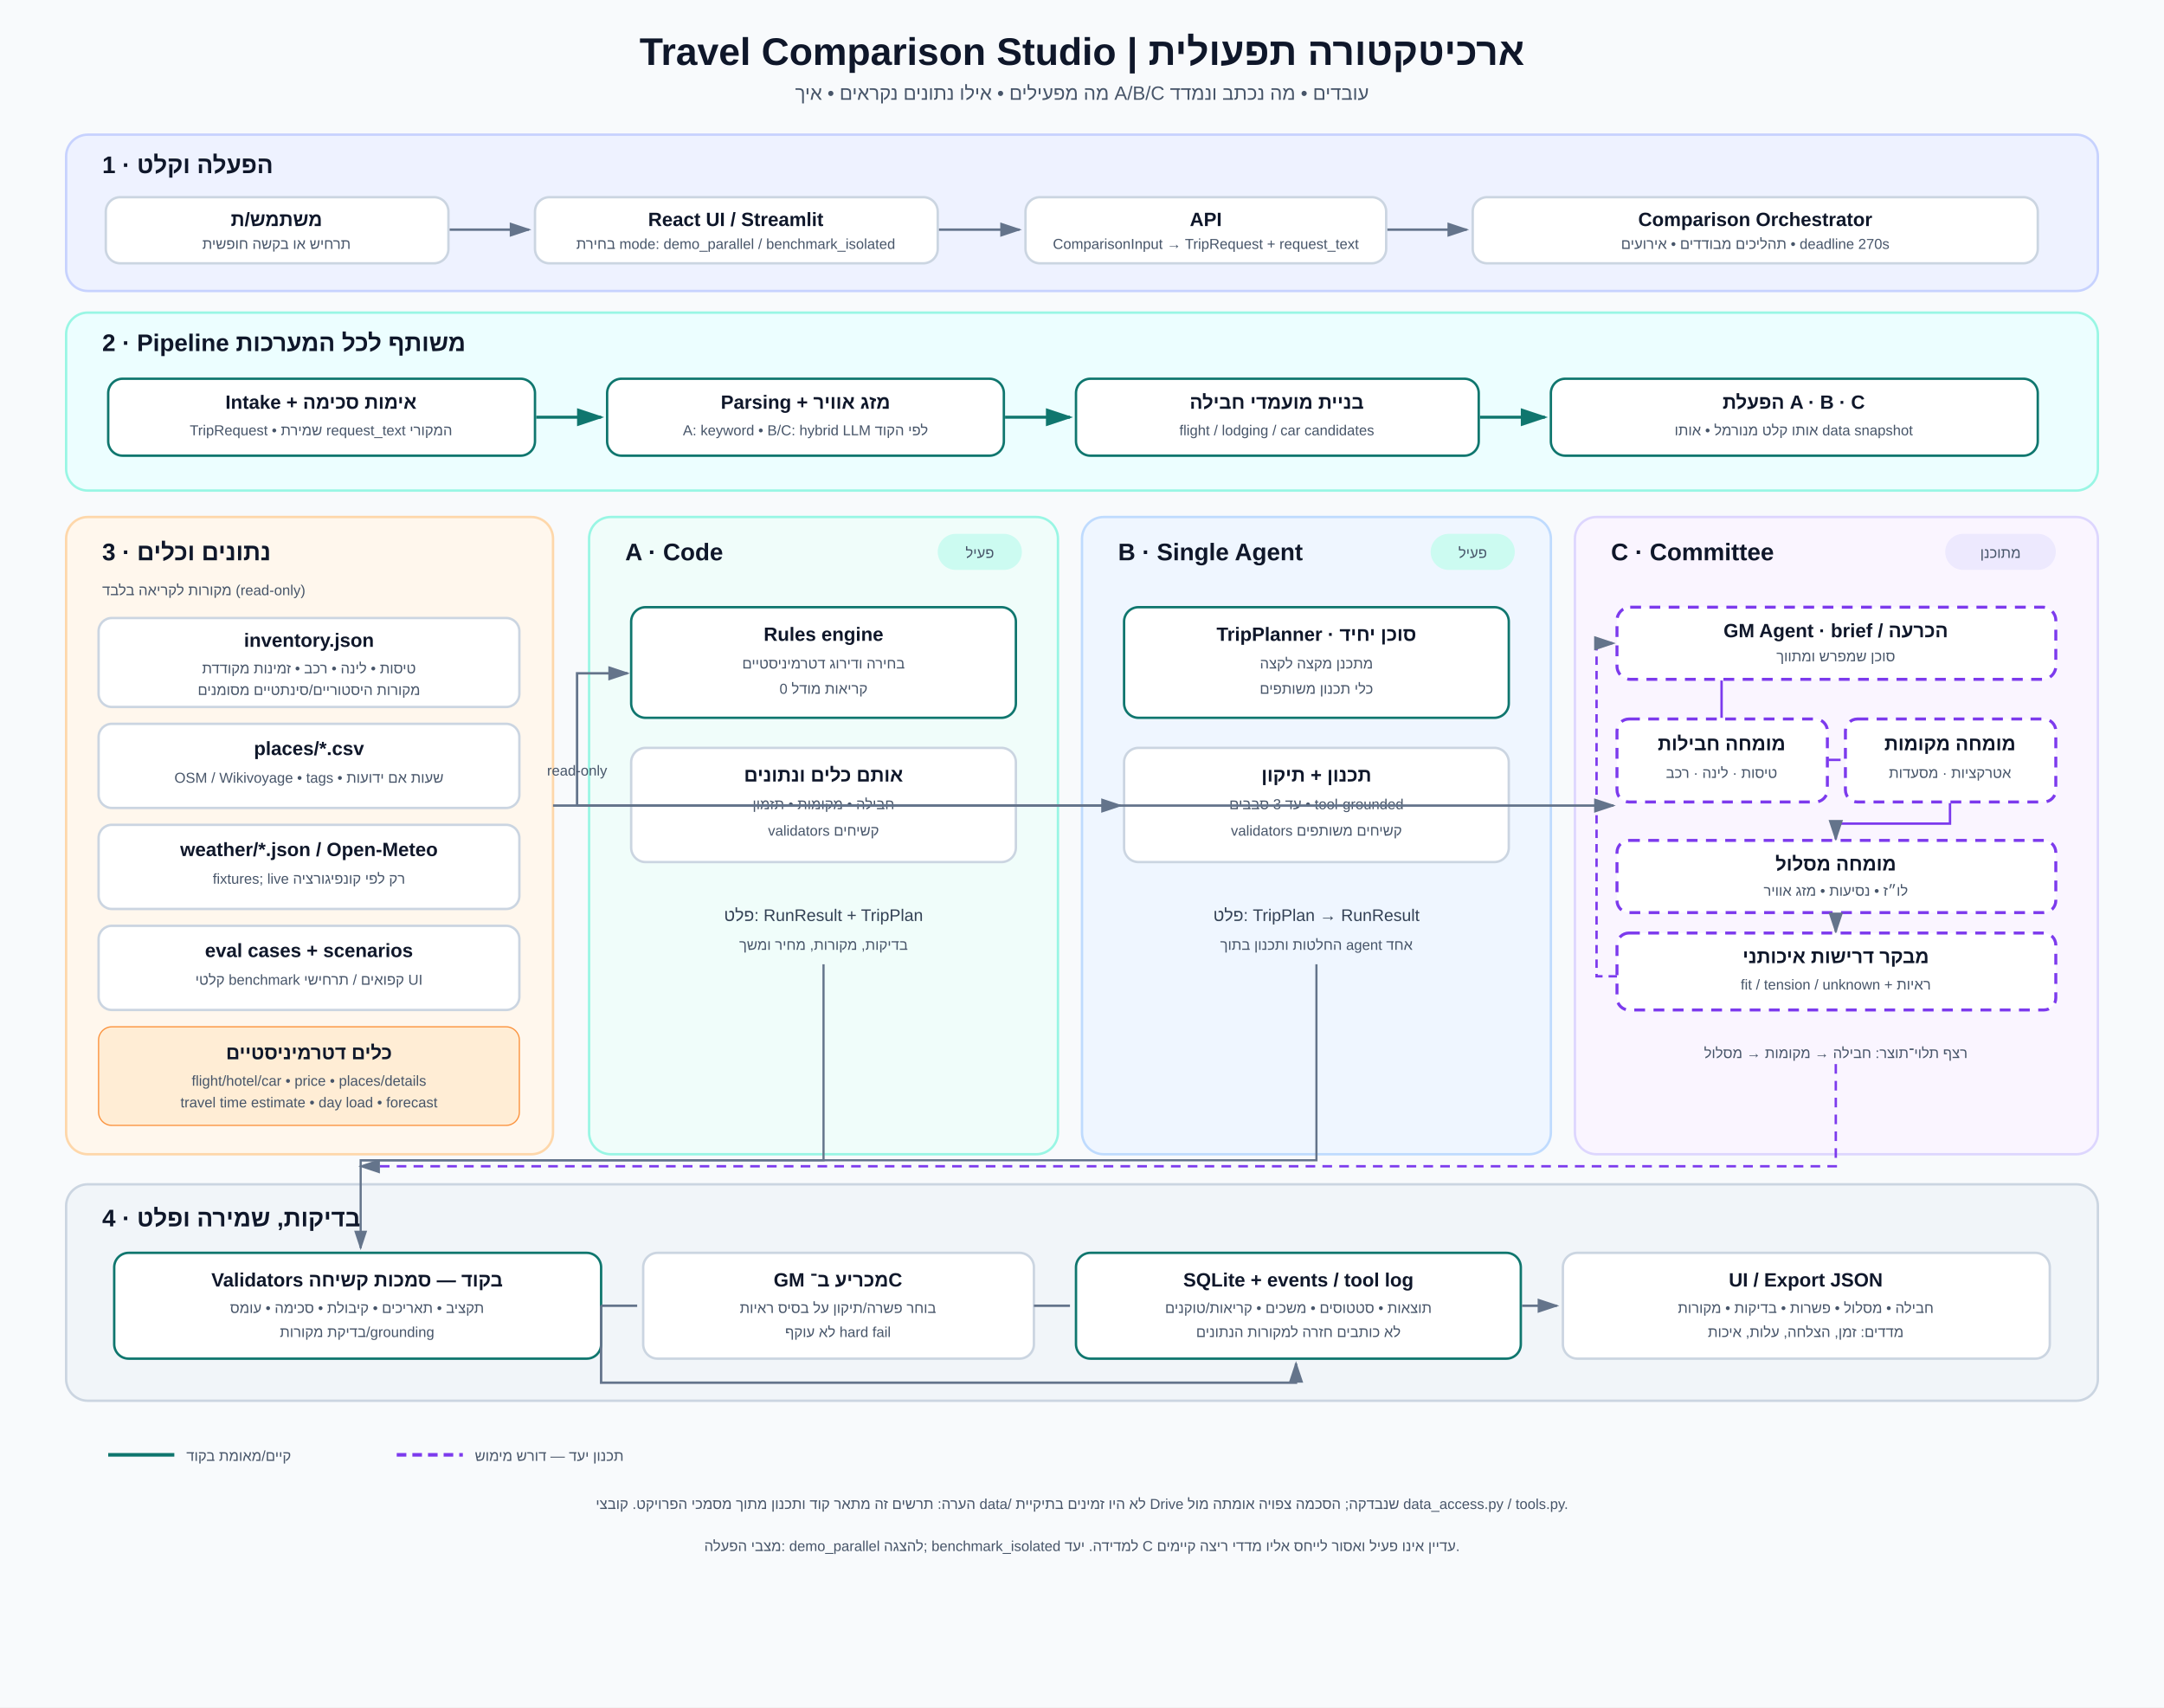
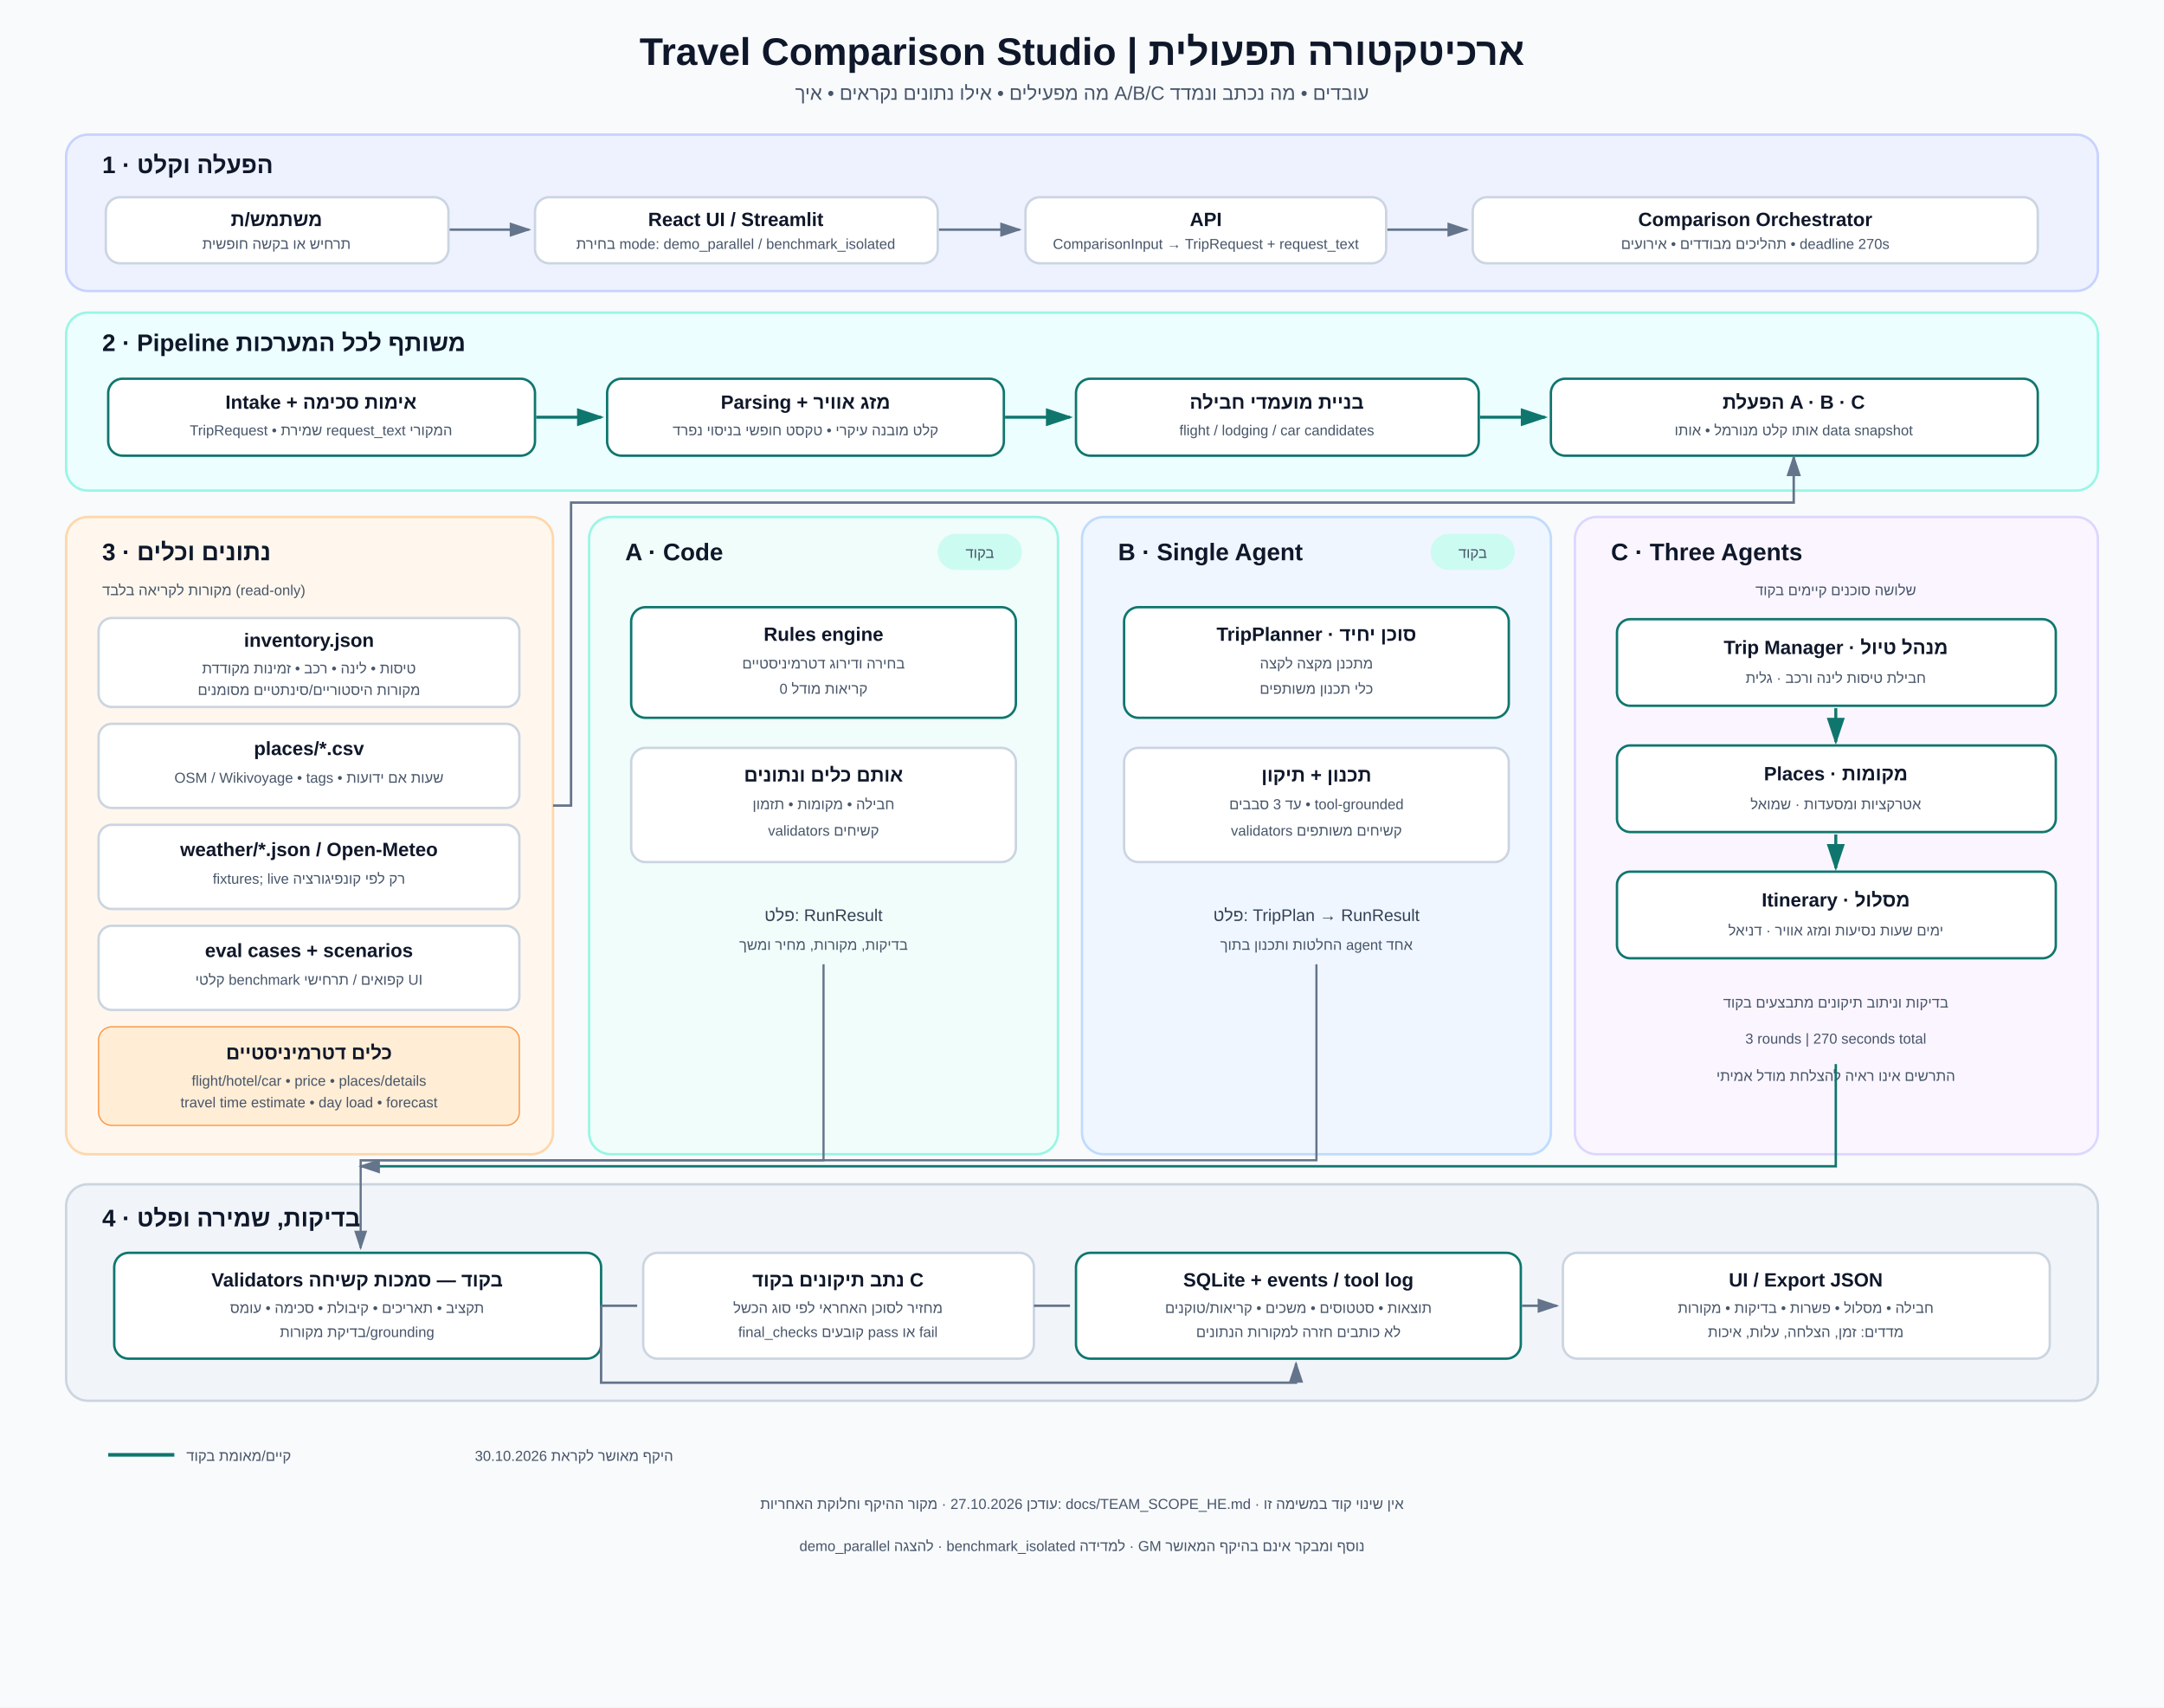
<svg xmlns="http://www.w3.org/2000/svg" width="1800" height="1420" viewBox="0 0 1800 1420">
  <defs>
    <marker id="arrow" markerWidth="10" markerHeight="10" refX="8" refY="3" orient="auto">
      <path d="M0,0 L0,6 L9,3 z" fill="#64748b" />
    </marker>
    <marker id="arrowTeal" markerWidth="10" markerHeight="10" refX="8" refY="3" orient="auto">
      <path d="M0,0 L0,6 L9,3 z" fill="#0f766e" />
    </marker>
    <style>
 text{font-family:Arial,'Noto Sans Hebrew',sans-serif;fill:#0f172a}
 .title{font-size:32px;font-weight:700}.sub{font-size:16px;fill:#475569}
 .section{font-size:20px;font-weight:700}.label{font-size:16px;font-weight:700}
 .body{font-size:14px;fill:#334155}.small{font-size:12px;fill:#475569}
 .card{fill:#fff;stroke:#cbd5e1;stroke-width:2}.implemented{stroke:#0f766e;stroke-width:2}
 .planned{stroke:#7c3aed;stroke-width:2.5;stroke-dasharray:9 7}
 .line{fill:none;stroke:#64748b;stroke-width:2;marker-end:url(#arrow)}
 .tealline{fill:none;stroke:#0f766e;stroke-width:2.5;marker-end:url(#arrowTeal)}
 </style>
  </defs>
  <rect width="1800" height="1420" fill="#f8fafc" />
  <text x="900" y="54" text-anchor="middle" class="title">Travel Comparison Studio | ארכיטקטורה תפעולית</text>
  <text x="900" y="83" text-anchor="middle" class="sub">מה מפעילים • אילו נתונים נקראים • איך A/B/C עובדים • מה נכתב ונמדד</text>
  <rect x="55" y="112" width="1690" height="130" rx="18" fill="#eef2ff" stroke="#c7d2fe" stroke-width="2" />
  <text x="85" y="144" class="section">1 · הפעלה וקלט</text>
  <rect x="88" y="164" width="285" height="55" rx="12" class="card" />
  <text x="230" y="188" text-anchor="middle" class="label">משתמש/ת</text>
  <text x="230" y="207" text-anchor="middle" class="small">תרחיש או בקשה חופשית</text>
  <path d="M374 191 H440" class="line" />
  <rect x="445" y="164" width="335" height="55" rx="12" class="card" />
  <text x="612" y="188" text-anchor="middle" class="label">React UI / Streamlit</text>
  <text x="612" y="207" text-anchor="middle" class="small">בחירת mode: demo_parallel / benchmark_isolated</text>
  <path d="M781 191 H848" class="line" />
  <rect x="853" y="164" width="300" height="55" rx="12" class="card" />
  <text x="1003" y="188" text-anchor="middle" class="label">API</text>
  <text x="1003" y="207" text-anchor="middle" class="small">ComparisonInput → TripRequest + request_text</text>
  <path d="M1154 191 H1220" class="line" />
  <rect x="1225" y="164" width="470" height="55" rx="12" class="card" />
  <text x="1460" y="188" text-anchor="middle" class="label">Comparison Orchestrator</text>
  <text x="1460" y="207" text-anchor="middle" class="small">תהליכים מבודדים • אירועים • deadline 270s</text>
  <rect x="55" y="260" width="1690" height="148" rx="18" fill="#ecfeff" stroke="#99f6e4" stroke-width="2" />
  <text x="85" y="292" class="section">2 · Pipeline משותף לכל המערכות</text>
  <rect x="90" y="315" width="355" height="64" rx="12" class="card implemented" />
  <text x="267" y="340" text-anchor="middle" class="label">Intake + אימות סכימה</text>
  <text x="267" y="362" text-anchor="middle" class="small">TripRequest • שמירת request_text המקורי</text>
  <path d="M446 347 H500" class="tealline" />
  <rect x="505" y="315" width="330" height="64" rx="12" class="card implemented" />
  <text x="670" y="340" text-anchor="middle" class="label">Parsing + מזג אוויר</text>
-   <text x="670" y="362" text-anchor="middle" class="small">A: keyword • B/C: hybrid LLM לפי הקוד</text>
+   <text x="670" y="362" text-anchor="middle" class="small">קלט מובנה עיקרי • טקסט חופשי בניסוי נפרד</text>
  <path d="M836 347 H890" class="tealline" />
  <rect x="895" y="315" width="335" height="64" rx="12" class="card implemented" />
  <text x="1062" y="340" text-anchor="middle" class="label">בניית מועמדי חבילה</text>
  <text x="1062" y="362" text-anchor="middle" class="small">flight / lodging / car candidates</text>
  <path d="M1231 347 H1285" class="tealline" />
  <rect x="1290" y="315" width="405" height="64" rx="12" class="card implemented" />
  <text x="1492" y="340" text-anchor="middle" class="label">הפעלת A · B · C</text>
  <text x="1492" y="362" text-anchor="middle" class="small">אותו קלט מנורמל • אותו data snapshot</text>
  <rect x="55" y="430" width="405" height="530" rx="18" fill="#fff7ed" stroke="#fed7aa" stroke-width="2" />
  <text x="85" y="466" class="section">3 · נתונים וכלים</text>
  <text x="85" y="495" class="small">מקורות לקריאה בלבד (read-only)</text>
  <rect x="82" y="514" width="350" height="74" rx="11" class="card" />
  <text x="257" y="538" text-anchor="middle" class="label">inventory.json</text>
  <text x="257" y="560" text-anchor="middle" class="small">טיסות • לינה • רכב • זמינות מקודדת</text>
  <text x="257" y="578" text-anchor="middle" class="small">מקורות היסטוריים/סינתטיים מסומנים</text>
  <rect x="82" y="602" width="350" height="70" rx="11" class="card" />
  <text x="257" y="628" text-anchor="middle" class="label">places/*.csv</text>
  <text x="257" y="651" text-anchor="middle" class="small">OSM / Wikivoyage • tags • שעות אם ידועות</text>
  <rect x="82" y="686" width="350" height="70" rx="11" class="card" />
  <text x="257" y="712" text-anchor="middle" class="label">weather/*.json / Open-Meteo</text>
  <text x="257" y="735" text-anchor="middle" class="small">fixtures; live רק לפי קונפיגורציה</text>
  <rect x="82" y="770" width="350" height="70" rx="11" class="card" />
  <text x="257" y="796" text-anchor="middle" class="label">eval cases + scenarios</text>
  <text x="257" y="819" text-anchor="middle" class="small">קלטי benchmark קפואים / תרחישי UI</text>
  <rect x="82" y="854" width="350" height="82" rx="11" fill="#ffedd5" stroke="#fb923c" />
  <text x="257" y="881" text-anchor="middle" class="label">כלים דטרמיניסטיים</text>
  <text x="257" y="903" text-anchor="middle" class="small">flight/hotel/car • price • places/details</text>
  <text x="257" y="921" text-anchor="middle" class="small">travel time estimate • day load • forecast</text>
  <rect x="490" y="430" width="390" height="530" rx="18" fill="#f0fdfa" stroke="#99f6e4" stroke-width="2" />
  <text x="520" y="466" class="section">A · Code</text>
  <rect x="780" y="444" width="70" height="30" rx="15" fill="#ccfbf1" />
-   <text x="815" y="464" text-anchor="middle" class="small">פעיל</text>
+   <text x="815" y="464" text-anchor="middle" class="small">בקוד</text>
  <rect x="525" y="505" width="320" height="92" rx="12" class="card implemented" />
  <text x="685" y="533" text-anchor="middle" class="label">Rules engine</text>
  <text x="685" y="556" text-anchor="middle" class="small">בחירה ודירוג דטרמיניסטיים</text>
  <text x="685" y="577" text-anchor="middle" class="small">0 קריאות מודל</text>
  <rect x="525" y="622" width="320" height="95" rx="12" class="card" />
  <text x="685" y="650" text-anchor="middle" class="label">אותם כלים ונתונים</text>
  <text x="685" y="673" text-anchor="middle" class="small">חבילה • מקומות • תזמון</text>
  <text x="685" y="695" text-anchor="middle" class="small">validators קשיחים</text>
-   <text x="685" y="766" text-anchor="middle" class="body">פלט: RunResult + TripPlan</text>
+   <text x="685" y="766" text-anchor="middle" class="body">פלט: RunResult</text>
  <text x="685" y="790" text-anchor="middle" class="small">בדיקות, מקורות, מחיר ומשך</text>
  <rect x="900" y="430" width="390" height="530" rx="18" fill="#eff6ff" stroke="#bfdbfe" stroke-width="2" />
  <text x="930" y="466" class="section">B · Single Agent</text>
  <rect x="1190" y="444" width="70" height="30" rx="15" fill="#ccfbf1" />
-   <text x="1225" y="464" text-anchor="middle" class="small">פעיל</text>
+   <text x="1225" y="464" text-anchor="middle" class="small">בקוד</text>
  <rect x="935" y="505" width="320" height="92" rx="12" class="card implemented" />
  <text x="1095" y="533" text-anchor="middle" class="label">TripPlanner · סוכן יחיד</text>
  <text x="1095" y="556" text-anchor="middle" class="small">מתכנן מקצה לקצה</text>
  <text x="1095" y="577" text-anchor="middle" class="small">כלי תכנון משותפים</text>
  <rect x="935" y="622" width="320" height="95" rx="12" class="card" />
  <text x="1095" y="650" text-anchor="middle" class="label">תכנון + תיקון</text>
  <text x="1095" y="673" text-anchor="middle" class="small">עד 3 סבבים • tool-grounded</text>
  <text x="1095" y="695" text-anchor="middle" class="small">validators קשיחים משותפים</text>
  <text x="1095" y="766" text-anchor="middle" class="body">פלט: TripPlan → RunResult</text>
  <text x="1095" y="790" text-anchor="middle" class="small">החלטות ותכנון בתוך agent אחד</text>
  <rect x="1310" y="430" width="435" height="530" rx="18" fill="#faf5ff" stroke="#ddd6fe" stroke-width="2" />
-   <text x="1340" y="466" class="section">C · Committee</text>
-   <rect x="1618" y="444" width="92" height="30" rx="15" fill="#ede9fe" />
-   <text x="1664" y="464" text-anchor="middle" class="small">מתוכנן</text>
-   <rect x="1345" y="505" width="365" height="60" rx="11" class="card planned" />
-   <text x="1527" y="530" text-anchor="middle" class="label">GM Agent · brief / הכרעה</text>
-   <text x="1527" y="550" text-anchor="middle" class="small">סוכן שמפרש ומתווך</text>
-   <path d="M1432 566 V597" fill="none" stroke="#7c3aed" stroke-width="2" />
-   <rect x="1345" y="598" width="175" height="69" rx="10" class="card planned" />
-   <text x="1432" y="624" text-anchor="middle" class="label">מומחה חבילות</text>
-   <text x="1432" y="647" text-anchor="middle" class="small">טיסות · לינה · רכב</text>
-   <rect x="1535" y="598" width="175" height="69" rx="10" class="card planned" />
-   <text x="1622" y="624" text-anchor="middle" class="label">מומחה מקומות</text>
-   <text x="1622" y="647" text-anchor="middle" class="small">אטרקציות · מסעדות</text>
-   <path d="M1521 632 H1531 M1622 668 V685 H1527 V698" fill="none" stroke="#7c3aed" stroke-width="2" marker-end="url(#arrow)" />
-   <rect x="1345" y="699" width="365" height="60" rx="10" class="card planned" />
-   <text x="1527" y="724" text-anchor="middle" class="label">מומחה מסלול</text>
-   <text x="1527" y="745" text-anchor="middle" class="small">לו״ז • נסיעות • מזג אוויר</text>
-   <path d="M1527 760 V775" class="line" />
-   <rect x="1345" y="776" width="365" height="64" rx="10" class="card planned" />
-   <text x="1527" y="801" text-anchor="middle" class="label">מבקר דרישות איכותני</text>
-   <text x="1527" y="823" text-anchor="middle" class="small">fit / tension / unknown + ראיות</text>
-   <path d="M1345 812 H1328 V535 H1342" fill="none" stroke="#7c3aed" stroke-width="2" stroke-dasharray="7 5" marker-end="url(#arrow)" />
-   <text x="1527" y="880" text-anchor="middle" class="small">רצף תלוי־תוצר: חבילה → מקומות → מסלול</text>
-   <path d="M460 670 H480 V560 H522" class="line" />
-   <path d="M480 670 V670 H932" class="line" />
-   <path d="M480 670 V670 H1342" class="line" />
-   <text x="480" y="645" text-anchor="middle" class="small">read-only</text>
+   <text x="1340" y="466" class="section">C · Three Agents</text>
+   <text x="1527" y="495" text-anchor="middle" class="small">שלושה סוכנים קיימים בקוד</text>
+   <rect x="1345" y="515" width="365" height="72" rx="11" class="card implemented" />
+   <text x="1527" y="544" text-anchor="middle" class="label">Trip Manager · מנהל טיול</text>
+   <text x="1527" y="568" text-anchor="middle" class="small">חבילת טיסות לינה ורכב · גלית</text>
+   <path d="M1527 589 V617" class="tealline" />
+   <rect x="1345" y="620" width="365" height="72" rx="11" class="card implemented" />
+   <text x="1527" y="649" text-anchor="middle" class="label">Places · מקומות</text>
+   <text x="1527" y="673" text-anchor="middle" class="small">אטרקציות ומסעדות · שמואל</text>
+   <path d="M1527 694 V722" class="tealline" />
+   <rect x="1345" y="725" width="365" height="72" rx="11" class="card implemented" />
+   <text x="1527" y="754" text-anchor="middle" class="label">Itinerary · מסלול</text>
+   <text x="1527" y="778" text-anchor="middle" class="small">ימים שעות נסיעות ומזג אוויר · דניאל</text>
+   <text x="1527" y="838" text-anchor="middle" class="small">בדיקות וניתוב תיקונים מתבצעים בקוד</text>
+   <text x="1527" y="868" text-anchor="middle" class="small">3 rounds | 270 seconds total</text>
+   <text x="1527" y="899" text-anchor="middle" class="small">התרשים אינו ראיה להצלחת מודל אמיתי</text>
+   <path d="M460 670 H475 V418 H1492 V380" class="line" />
  <rect x="55" y="985" width="1690" height="180" rx="18" fill="#f1f5f9" stroke="#cbd5e1" stroke-width="2" />
  <text x="85" y="1020" class="section">4 · בדיקות, שמירה ופלט</text>
  <rect x="95" y="1042" width="405" height="88" rx="12" class="card implemented" />
  <text x="297" y="1070" text-anchor="middle" class="label">Validators בקוד — סמכות קשיחה</text>
  <text x="297" y="1092" text-anchor="middle" class="small">תקציב • תאריכים • קיבולת • סכימה • עומס</text>
  <text x="297" y="1112" text-anchor="middle" class="small">בדיקת מקורות/grounding</text>
  <rect x="535" y="1042" width="325" height="88" rx="12" class="card" />
-   <text x="697" y="1070" text-anchor="middle" class="label">GM מכריע ב־C</text>
-   <text x="697" y="1092" text-anchor="middle" class="small">בוחר פשרה/תיקון על בסיס ראיות</text>
-   <text x="697" y="1112" text-anchor="middle" class="small">לא עוקף hard fail</text>
+   <text x="697" y="1070" text-anchor="middle" class="label">נתב תיקונים בקוד C</text>
+   <text x="697" y="1092" text-anchor="middle" class="small">מחזיר לסוכן האחראי לפי סוג הכשל</text>
+   <text x="697" y="1112" text-anchor="middle" class="small">final_checks קובעים pass או fail</text>
  <rect x="895" y="1042" width="370" height="88" rx="12" class="card implemented" />
  <text x="1080" y="1070" text-anchor="middle" class="label">SQLite + events / tool log</text>
  <text x="1080" y="1092" text-anchor="middle" class="small">תוצאות • סטטוסים • משכים • קריאות/טוקנים</text>
  <text x="1080" y="1112" text-anchor="middle" class="small">לא כותבים חזרה למקורות הנתונים</text>
  <rect x="1300" y="1042" width="405" height="88" rx="12" class="card" />
  <text x="1502" y="1070" text-anchor="middle" class="label">UI / Export JSON</text>
  <text x="1502" y="1092" text-anchor="middle" class="small">חבילה • מסלול • פשרות • בדיקות • מקורות</text>
  <text x="1502" y="1112" text-anchor="middle" class="small">מדדים: זמן, הצלחה, עלות, איכות</text>
  <path d="M500 1086 H530 M860 1086 H890 M1266 1086 H1295" class="line" />
  <path d="M685 802 V965 H300 V1038" fill="none" stroke="#64748b" stroke-width="1.8" marker-end="url(#arrow)" />
  <path d="M1095 802 V965 H300" fill="none" stroke="#64748b" stroke-width="1.8" />
-   <path d="M1527 885 V970 H300" fill="none" stroke="#7c3aed" stroke-width="2" stroke-dasharray="8 6" marker-end="url(#arrow)" />
+   <path d="M1527 885 V970 H300" fill="none" stroke="#0f766e" stroke-width="2" marker-end="url(#arrow)" />
  <path d="M500 1086 V1150 H1078 V1134" class="line" />
  <line x1="90" y1="1210" x2="145" y2="1210" stroke="#0f766e" stroke-width="3" />
  <text x="155" y="1215" class="small">קיים/מאומת בקוד</text>
-   <line x1="330" y1="1210" x2="385" y2="1210" stroke="#7c3aed" stroke-width="3" stroke-dasharray="8 5" />
-   <text x="395" y="1215" class="small">תכנון יעד — דורש מימוש</text>
-   <text x="900" y="1255" text-anchor="middle" class="small">הערה: תרשים זה מתאר קוד ותכנון מתוך מסמכי הפרויקט. קובצי data/ לא היו זמינים בתיקיית Drive שנבדקה; הסכמה צפויה אומתה מול data_access.py / tools.py.</text>
-   <text x="900" y="1290" text-anchor="middle" class="small">מצבי הפעלה: demo_parallel להצגה; benchmark_isolated למדידה. יעד C עדיין אינו פעיל ואסור לייחס אליו מדדי ריצה קיימים.</text>
+   <text x="395" y="1215" class="small">היקף מאושר לקראת 30.10.2026</text>
+   <text x="900" y="1255" text-anchor="middle" class="small">עודכן 27.10.2026 · מקור ההיקף וחלוקת האחריות: docs/TEAM_SCOPE_HE.md · אין שינוי קוד במשימה זו</text>
+   <text x="900" y="1290" text-anchor="middle" class="small">demo_parallel להצגה · benchmark_isolated למדידה · GM נוסף ומבקר אינם בהיקף המאושר</text>
</svg>
